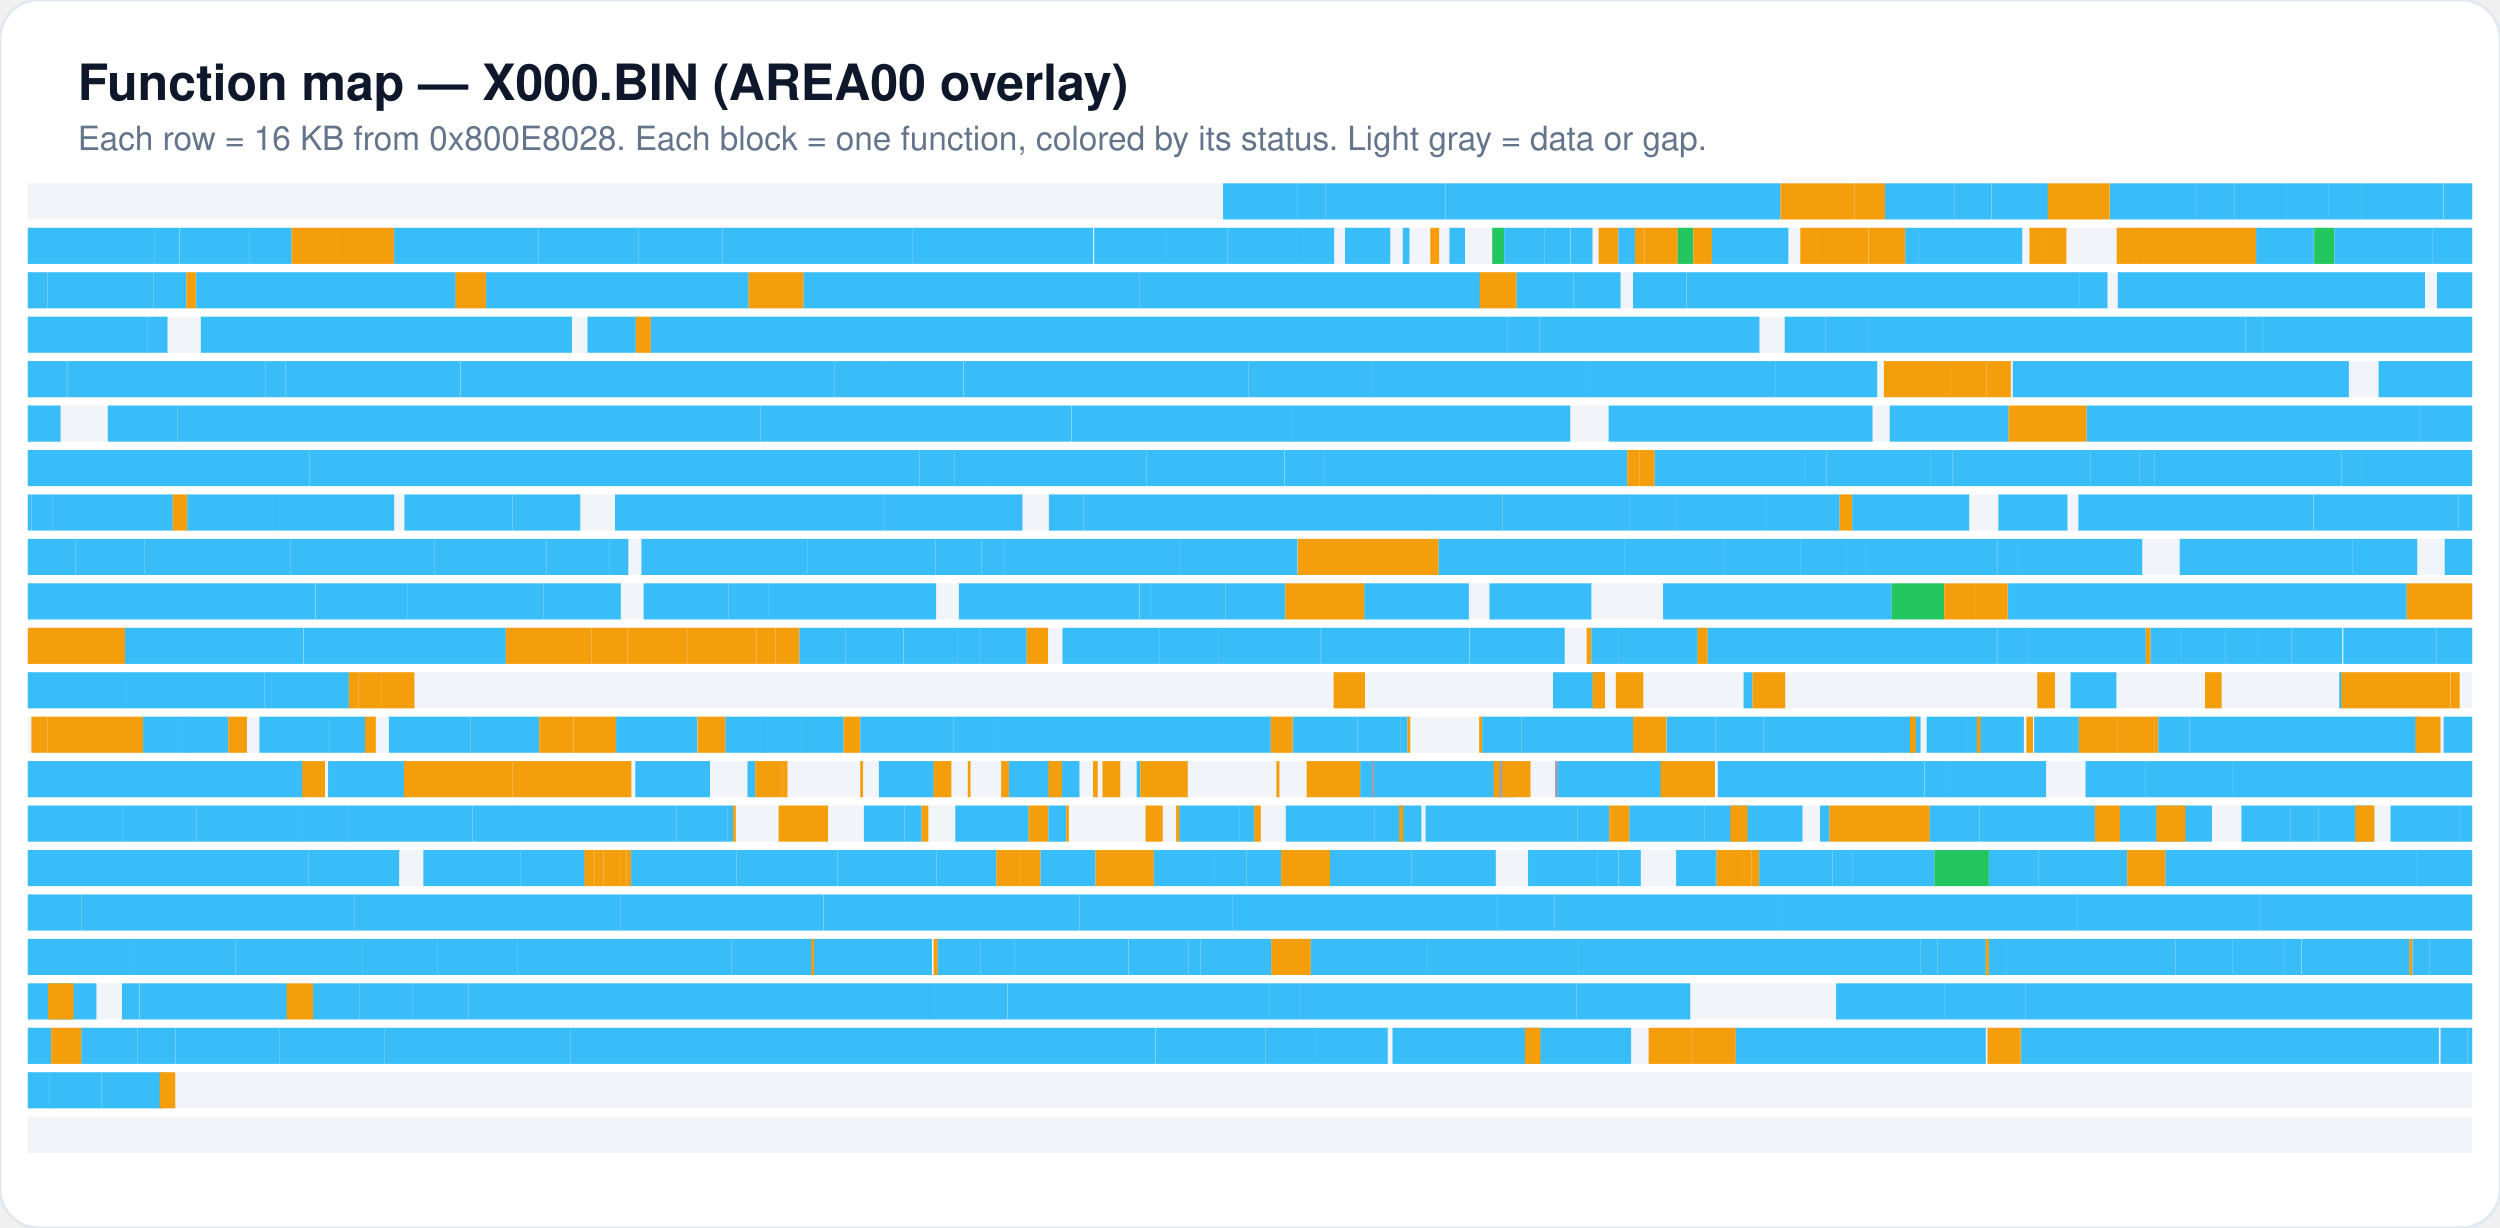
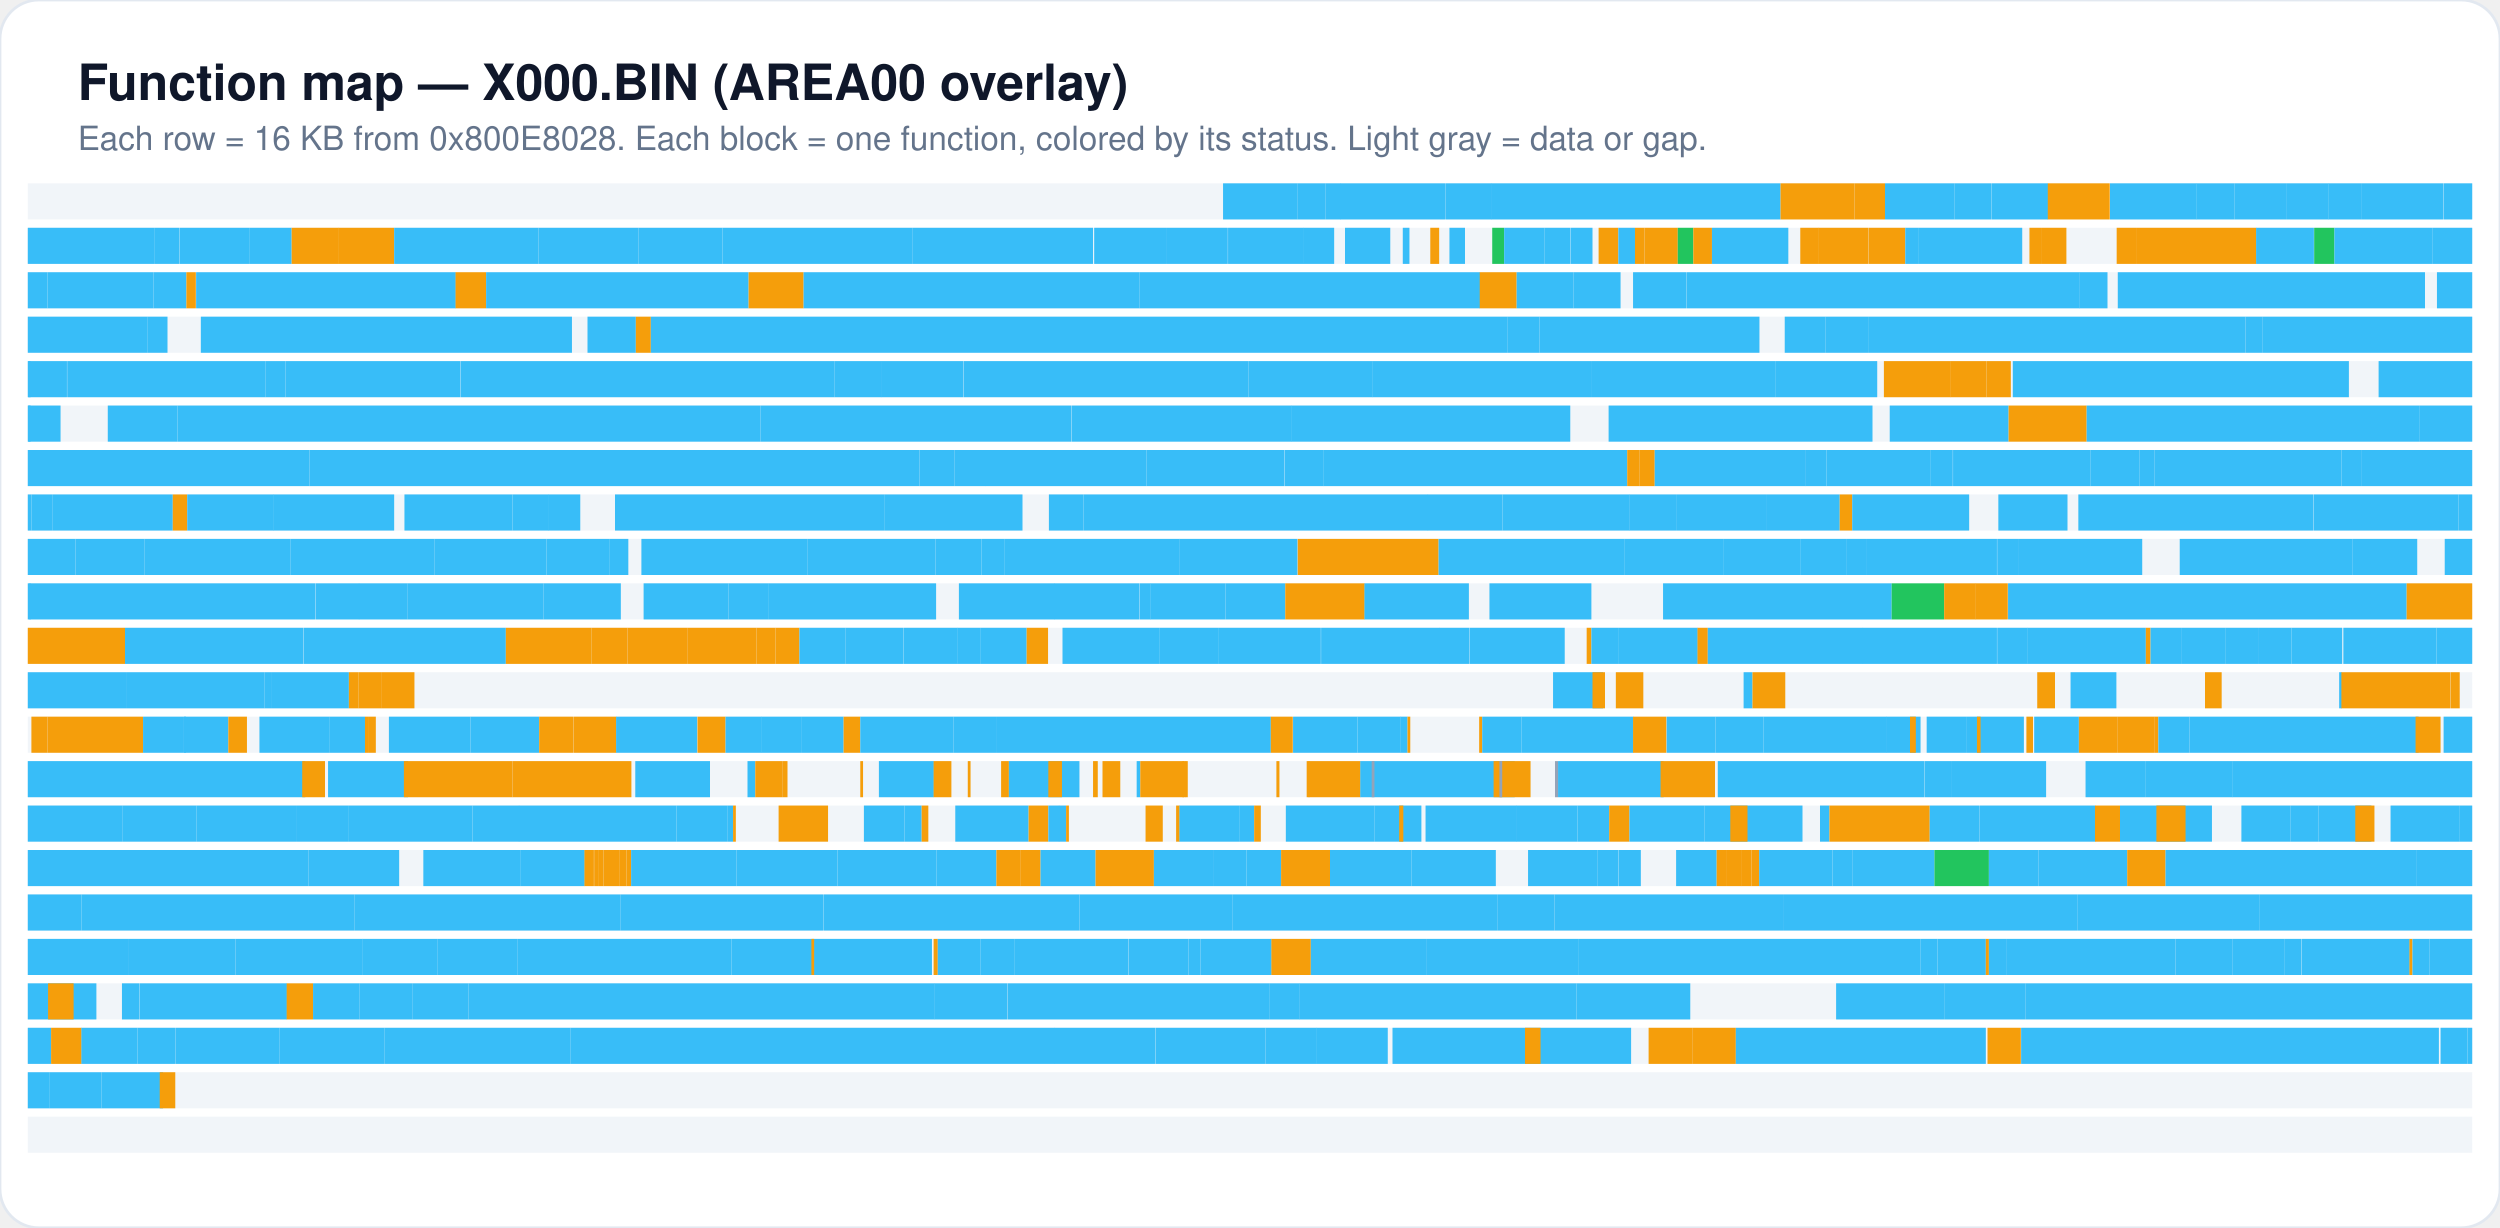
<svg xmlns="http://www.w3.org/2000/svg" width="900" height="442" viewBox="0 0 900 442" role="img" aria-label="Map of X000.BIN (AREA00 overlay)">
  <rect width="900" height="442" rx="14" fill="#ffffff" stroke="#e2e8f0" />
  <text x="28" y="36" font-family="Segoe UI,Helvetica,Arial,sans-serif" font-size="18" font-weight="700" fill="#0f172a">Function map — X000.BIN (AREA00 overlay)</text>
  <text x="28" y="54" font-family="Segoe UI,Helvetica,Arial,sans-serif" font-size="12" fill="#64748b">Each row = 16 KB from 0x800E8028. Each block = one function, colored by its status. Light gray = data or gap.</text>
  <rect x="10" y="66" width="880.0" height="13" fill="#f1f5f9" />
  <rect x="10" y="82" width="880.0" height="13" fill="#f1f5f9" />
  <rect x="10" y="98" width="880.0" height="13" fill="#f1f5f9" />
  <rect x="10" y="114" width="880.0" height="13" fill="#f1f5f9" />
  <rect x="10" y="130" width="880.0" height="13" fill="#f1f5f9" />
  <rect x="10" y="146" width="880.0" height="13" fill="#f1f5f9" />
  <rect x="10" y="162" width="880.0" height="13" fill="#f1f5f9" />
  <rect x="10" y="178" width="880.0" height="13" fill="#f1f5f9" />
  <rect x="10" y="194" width="880.0" height="13" fill="#f1f5f9" />
  <rect x="10" y="210" width="880.0" height="13" fill="#f1f5f9" />
  <rect x="10" y="226" width="880.0" height="13" fill="#f1f5f9" />
  <rect x="10" y="242" width="880.0" height="13" fill="#f1f5f9" />
  <rect x="10" y="258" width="880.0" height="13" fill="#f1f5f9" />
  <rect x="10" y="274" width="880.0" height="13" fill="#f1f5f9" />
  <rect x="10" y="290" width="880.0" height="13" fill="#f1f5f9" />
  <rect x="10" y="306" width="880.0" height="13" fill="#f1f5f9" />
  <rect x="10" y="322" width="880.0" height="13" fill="#f1f5f9" />
  <rect x="10" y="338" width="880.0" height="13" fill="#f1f5f9" />
  <rect x="10" y="354" width="880.0" height="13" fill="#f1f5f9" />
  <rect x="10" y="370" width="880.0" height="13" fill="#f1f5f9" />
  <rect x="10" y="386" width="880.0" height="13" fill="#f1f5f9" />
  <rect x="10" y="402" width="880.0" height="13" fill="#f1f5f9" />
  <rect x="440.3" y="66" width="26.9" height="13" fill="#38bdf8" />
  <rect x="467.2" y="66" width="9.9" height="13" fill="#38bdf8" />
  <rect x="477.1" y="66" width="5.4" height="13" fill="#38bdf8" />
  <rect x="482.4" y="66" width="37.8" height="13" fill="#38bdf8" />
  <rect x="520.3" y="66" width="16.8" height="13" fill="#38bdf8" />
  <rect x="537.0" y="66" width="104.0" height="13" fill="#38bdf8" />
  <rect x="641.0" y="66" width="26.6" height="13" fill="#f59e0b" />
  <rect x="667.6" y="66" width="11.0" height="13" fill="#f59e0b" />
  <rect x="678.6" y="66" width="25.1" height="13" fill="#38bdf8" />
  <rect x="703.7" y="66" width="13.3" height="13" fill="#38bdf8" />
  <rect x="717.1" y="66" width="20.2" height="13" fill="#38bdf8" />
  <rect x="737.2" y="66" width="22.3" height="13" fill="#f59e0b" />
  <rect x="759.6" y="66" width="31.2" height="13" fill="#38bdf8" />
  <rect x="790.7" y="66" width="13.8" height="13" fill="#38bdf8" />
  <rect x="804.5" y="66" width="18.5" height="13" fill="#38bdf8" />
  <rect x="823.0" y="66" width="15.3" height="13" fill="#38bdf8" />
  <rect x="838.2" y="66" width="11.8" height="13" fill="#38bdf8" />
  <rect x="850.0" y="66" width="29.6" height="13" fill="#38bdf8" />
  <rect x="879.7" y="66" width="10.3" height="13" fill="#38bdf8" />
  <rect x="10.0" y="82" width="45.5" height="13" fill="#38bdf8" />
  <rect x="55.5" y="82" width="9.0" height="13" fill="#38bdf8" />
  <rect x="64.6" y="82" width="25.1" height="13" fill="#38bdf8" />
  <rect x="89.7" y="82" width="15.3" height="13" fill="#38bdf8" />
  <rect x="105.0" y="82" width="17.0" height="13" fill="#f59e0b" />
  <rect x="121.9" y="82" width="20.0" height="13" fill="#f59e0b" />
  <rect x="141.9" y="82" width="52.0" height="13" fill="#38bdf8" />
  <rect x="193.9" y="82" width="35.9" height="13" fill="#38bdf8" />
  <rect x="229.8" y="82" width="30.3" height="13" fill="#38bdf8" />
  <rect x="260.1" y="82" width="68.3" height="13" fill="#38bdf8" />
  <rect x="328.4" y="82" width="65.1" height="13" fill="#38bdf8" />
  <rect x="393.9" y="82" width="26.2" height="13" fill="#38bdf8" />
  <rect x="420.1" y="82" width="21.9" height="13" fill="#38bdf8" />
  <rect x="442.1" y="82" width="27.1" height="13" fill="#38bdf8" />
  <rect x="469.1" y="82" width="11.2" height="13" fill="#38bdf8" />
  <rect x="484.2" y="82" width="16.3" height="13" fill="#38bdf8" />
  <rect x="505.0" y="82" width="2.4" height="13" fill="#38bdf8" />
  <rect x="514.9" y="82" width="3.2" height="13" fill="#f59e0b" />
  <rect x="521.8" y="82" width="5.6" height="13" fill="#38bdf8" />
  <rect x="537.2" y="82" width="4.3" height="13" fill="#22c55e" />
  <rect x="541.5" y="82" width="14.6" height="13" fill="#38bdf8" />
  <rect x="556.1" y="82" width="9.2" height="13" fill="#38bdf8" />
  <rect x="565.4" y="82" width="7.9" height="13" fill="#38bdf8" />
  <rect x="575.5" y="82" width="7.1" height="13" fill="#f59e0b" />
  <rect x="582.6" y="82" width="6.0" height="13" fill="#38bdf8" />
  <rect x="588.6" y="82" width="3.4" height="13" fill="#f59e0b" />
  <rect x="592.0" y="82" width="5.6" height="13" fill="#f59e0b" />
  <rect x="597.6" y="82" width="6.4" height="13" fill="#f59e0b" />
  <rect x="604.0" y="82" width="5.6" height="13" fill="#22c55e" />
  <rect x="609.6" y="82" width="6.7" height="13" fill="#f59e0b" />
  <rect x="616.3" y="82" width="27.5" height="13" fill="#38bdf8" />
  <rect x="648.1" y="82" width="6.7" height="13" fill="#f59e0b" />
  <rect x="654.7" y="82" width="18.0" height="13" fill="#f59e0b" />
  <rect x="672.8" y="82" width="13.1" height="13" fill="#f59e0b" />
  <rect x="685.9" y="82" width="4.9" height="13" fill="#38bdf8" />
  <rect x="690.8" y="82" width="25.6" height="13" fill="#38bdf8" />
  <rect x="716.4" y="82" width="11.6" height="13" fill="#38bdf8" />
  <rect x="730.6" y="82" width="4.5" height="13" fill="#f59e0b" />
  <rect x="735.1" y="82" width="8.8" height="13" fill="#f59e0b" />
  <rect x="762.0" y="82" width="7.3" height="13" fill="#f59e0b" />
  <rect x="769.3" y="82" width="43.0" height="13" fill="#f59e0b" />
  <rect x="812.2" y="82" width="20.8" height="13" fill="#38bdf8" />
  <rect x="833.1" y="82" width="7.3" height="13" fill="#22c55e" />
  <rect x="840.4" y="82" width="35.2" height="13" fill="#38bdf8" />
  <rect x="875.6" y="82" width="14.4" height="13" fill="#38bdf8" />
  <rect x="10.0" y="98" width="7.1" height="13" fill="#38bdf8" />
  <rect x="17.1" y="98" width="38.2" height="13" fill="#38bdf8" />
  <rect x="55.3" y="98" width="11.8" height="13" fill="#38bdf8" />
  <rect x="67.1" y="98" width="3.4" height="13" fill="#f59e0b" />
  <rect x="70.6" y="98" width="93.5" height="13" fill="#38bdf8" />
  <rect x="164.0" y="98" width="11.0" height="13" fill="#f59e0b" />
  <rect x="175.0" y="98" width="32.0" height="13" fill="#38bdf8" />
  <rect x="207.0" y="98" width="62.5" height="13" fill="#38bdf8" />
  <rect x="269.5" y="98" width="19.8" height="13" fill="#f59e0b" />
  <rect x="289.3" y="98" width="121.0" height="13" fill="#38bdf8" />
  <rect x="410.3" y="98" width="122.5" height="13" fill="#38bdf8" />
  <rect x="532.7" y="98" width="13.3" height="13" fill="#f59e0b" />
  <rect x="546.0" y="98" width="20.4" height="13" fill="#38bdf8" />
  <rect x="566.4" y="98" width="17.0" height="13" fill="#38bdf8" />
  <rect x="587.9" y="98" width="19.3" height="13" fill="#38bdf8" />
  <rect x="607.3" y="98" width="141.4" height="13" fill="#38bdf8" />
  <rect x="748.6" y="98" width="10.1" height="13" fill="#38bdf8" />
  <rect x="762.4" y="98" width="110.6" height="13" fill="#38bdf8" />
  <rect x="877.3" y="98" width="12.7" height="13" fill="#38bdf8" />
  <rect x="10.0" y="114" width="43.2" height="13" fill="#38bdf8" />
  <rect x="53.2" y="114" width="7.1" height="13" fill="#38bdf8" />
  <rect x="72.3" y="114" width="133.6" height="13" fill="#38bdf8" />
  <rect x="211.5" y="114" width="17.4" height="13" fill="#38bdf8" />
  <rect x="228.9" y="114" width="5.4" height="13" fill="#f59e0b" />
  <rect x="234.3" y="114" width="308.3" height="13" fill="#38bdf8" />
  <rect x="542.6" y="114" width="11.6" height="13" fill="#38bdf8" />
  <rect x="554.2" y="114" width="61.4" height="13" fill="#38bdf8" />
  <rect x="615.6" y="114" width="17.8" height="13" fill="#38bdf8" />
  <rect x="642.5" y="114" width="14.6" height="13" fill="#38bdf8" />
  <rect x="657.1" y="114" width="15.7" height="13" fill="#38bdf8" />
  <rect x="672.8" y="114" width="135.6" height="13" fill="#38bdf8" />
  <rect x="808.4" y="114" width="6.2" height="13" fill="#38bdf8" />
  <rect x="814.6" y="114" width="75.4" height="13" fill="#38bdf8" />
  <rect x="10.0" y="130" width="1.0" height="13" fill="#38bdf8" />
  <rect x="10.2" y="130" width="6.0" height="13" fill="#38bdf8" />
  <rect x="16.2" y="130" width="7.9" height="13" fill="#38bdf8" />
  <rect x="24.2" y="130" width="71.3" height="13" fill="#38bdf8" />
  <rect x="95.5" y="130" width="7.3" height="13" fill="#38bdf8" />
  <rect x="102.8" y="130" width="62.9" height="13" fill="#38bdf8" />
  <rect x="165.8" y="130" width="23.2" height="13" fill="#38bdf8" />
  <rect x="189.0" y="130" width="111.5" height="13" fill="#38bdf8" />
  <rect x="300.5" y="130" width="17.0" height="13" fill="#38bdf8" />
  <rect x="317.4" y="130" width="29.4" height="13" fill="#38bdf8" />
  <rect x="346.9" y="130" width="102.5" height="13" fill="#38bdf8" />
  <rect x="449.4" y="130" width="44.7" height="13" fill="#38bdf8" />
  <rect x="494.0" y="130" width="79.1" height="13" fill="#38bdf8" />
  <rect x="573.1" y="130" width="66.2" height="13" fill="#38bdf8" />
  <rect x="639.3" y="130" width="36.5" height="13" fill="#38bdf8" />
  <rect x="678.2" y="130" width="24.1" height="13" fill="#f59e0b" />
  <rect x="702.2" y="130" width="12.9" height="13" fill="#f59e0b" />
  <rect x="715.1" y="130" width="8.8" height="13" fill="#f59e0b" />
  <rect x="724.6" y="130" width="121.0" height="13" fill="#38bdf8" />
  <rect x="856.3" y="130" width="33.7" height="13" fill="#38bdf8" />
  <rect x="10.0" y="146" width="1.0" height="13" fill="#38bdf8" />
  <rect x="10.2" y="146" width="11.6" height="13" fill="#38bdf8" />
  <rect x="38.8" y="146" width="25.1" height="13" fill="#38bdf8" />
  <rect x="63.9" y="146" width="209.9" height="13" fill="#38bdf8" />
  <rect x="273.8" y="146" width="111.9" height="13" fill="#38bdf8" />
  <rect x="385.8" y="146" width="79.1" height="13" fill="#38bdf8" />
  <rect x="464.8" y="146" width="84.2" height="13" fill="#38bdf8" />
  <rect x="549.0" y="146" width="16.3" height="13" fill="#38bdf8" />
  <rect x="579.1" y="146" width="95.0" height="13" fill="#38bdf8" />
  <rect x="680.3" y="146" width="42.8" height="13" fill="#38bdf8" />
  <rect x="723.1" y="146" width="28.1" height="13" fill="#f59e0b" />
  <rect x="751.2" y="146" width="119.7" height="13" fill="#38bdf8" />
  <rect x="870.9" y="146" width="19.1" height="13" fill="#38bdf8" />
  <rect x="10.0" y="162" width="101.4" height="13" fill="#38bdf8" />
  <rect x="111.4" y="162" width="219.6" height="13" fill="#38bdf8" />
  <rect x="331.0" y="162" width="12.7" height="13" fill="#38bdf8" />
  <rect x="343.7" y="162" width="11.0" height="13" fill="#38bdf8" />
  <rect x="354.6" y="162" width="58.2" height="13" fill="#38bdf8" />
  <rect x="412.8" y="162" width="49.6" height="13" fill="#38bdf8" />
  <rect x="462.5" y="162" width="14.0" height="13" fill="#38bdf8" />
  <rect x="476.4" y="162" width="109.4" height="13" fill="#38bdf8" />
  <rect x="585.8" y="162" width="4.5" height="13" fill="#f59e0b" />
  <rect x="590.3" y="162" width="5.4" height="13" fill="#f59e0b" />
  <rect x="595.7" y="162" width="54.4" height="13" fill="#38bdf8" />
  <rect x="650.0" y="162" width="7.5" height="13" fill="#38bdf8" />
  <rect x="657.5" y="162" width="37.6" height="13" fill="#38bdf8" />
  <rect x="695.1" y="162" width="7.9" height="13" fill="#38bdf8" />
  <rect x="703.1" y="162" width="49.4" height="13" fill="#38bdf8" />
  <rect x="752.5" y="162" width="17.8" height="13" fill="#38bdf8" />
  <rect x="770.3" y="162" width="5.4" height="13" fill="#38bdf8" />
  <rect x="775.7" y="162" width="67.2" height="13" fill="#38bdf8" />
  <rect x="842.9" y="162" width="7.1" height="13" fill="#38bdf8" />
  <rect x="850.0" y="162" width="40.0" height="13" fill="#38bdf8" />
  <rect x="10.0" y="178" width="1.3" height="13" fill="#38bdf8" />
  <rect x="11.3" y="178" width="7.7" height="13" fill="#38bdf8" />
  <rect x="19.0" y="178" width="43.2" height="13" fill="#38bdf8" />
  <rect x="62.2" y="178" width="5.2" height="13" fill="#f59e0b" />
  <rect x="67.4" y="178" width="31.2" height="13" fill="#38bdf8" />
  <rect x="98.5" y="178" width="43.4" height="13" fill="#38bdf8" />
  <rect x="145.6" y="178" width="38.9" height="13" fill="#38bdf8" />
  <rect x="184.5" y="178" width="12.9" height="13" fill="#38bdf8" />
  <rect x="197.3" y="178" width="11.6" height="13" fill="#38bdf8" />
  <rect x="221.4" y="178" width="96.9" height="13" fill="#38bdf8" />
  <rect x="318.3" y="178" width="49.8" height="13" fill="#38bdf8" />
  <rect x="377.6" y="178" width="12.5" height="13" fill="#38bdf8" />
  <rect x="390.1" y="178" width="124.0" height="13" fill="#38bdf8" />
  <rect x="514.0" y="178" width="26.9" height="13" fill="#38bdf8" />
  <rect x="540.9" y="178" width="45.8" height="13" fill="#38bdf8" />
  <rect x="586.6" y="178" width="16.8" height="13" fill="#38bdf8" />
  <rect x="603.4" y="178" width="32.7" height="13" fill="#38bdf8" />
  <rect x="636.1" y="178" width="26.2" height="13" fill="#38bdf8" />
  <rect x="662.3" y="178" width="4.5" height="13" fill="#f59e0b" />
  <rect x="666.8" y="178" width="42.1" height="13" fill="#38bdf8" />
  <rect x="719.4" y="178" width="24.9" height="13" fill="#38bdf8" />
  <rect x="748.2" y="178" width="84.6" height="13" fill="#38bdf8" />
  <rect x="832.9" y="178" width="52.2" height="13" fill="#38bdf8" />
  <rect x="885.1" y="178" width="4.9" height="13" fill="#38bdf8" />
  <rect x="10.0" y="194" width="17.2" height="13" fill="#38bdf8" />
  <rect x="27.2" y="194" width="24.9" height="13" fill="#38bdf8" />
  <rect x="52.1" y="194" width="52.4" height="13" fill="#38bdf8" />
  <rect x="104.5" y="194" width="52.0" height="13" fill="#38bdf8" />
  <rect x="156.5" y="194" width="40.2" height="13" fill="#38bdf8" />
  <rect x="196.7" y="194" width="22.6" height="13" fill="#38bdf8" />
  <rect x="219.3" y="194" width="6.9" height="13" fill="#38bdf8" />
  <rect x="230.9" y="194" width="59.9" height="13" fill="#38bdf8" />
  <rect x="290.8" y="194" width="46.0" height="13" fill="#38bdf8" />
  <rect x="336.8" y="194" width="16.5" height="13" fill="#38bdf8" />
  <rect x="353.3" y="194" width="8.2" height="13" fill="#38bdf8" />
  <rect x="361.5" y="194" width="63.2" height="13" fill="#38bdf8" />
  <rect x="424.6" y="194" width="42.5" height="13" fill="#38bdf8" />
  <rect x="467.2" y="194" width="50.7" height="13" fill="#f59e0b" />
  <rect x="517.9" y="194" width="66.8" height="13" fill="#38bdf8" />
  <rect x="584.7" y="194" width="35.9" height="13" fill="#38bdf8" />
  <rect x="620.6" y="194" width="27.7" height="13" fill="#38bdf8" />
  <rect x="648.3" y="194" width="16.3" height="13" fill="#38bdf8" />
  <rect x="664.6" y="194" width="7.5" height="13" fill="#38bdf8" />
  <rect x="672.1" y="194" width="46.8" height="13" fill="#38bdf8" />
  <rect x="719.0" y="194" width="7.5" height="13" fill="#38bdf8" />
  <rect x="726.5" y="194" width="44.7" height="13" fill="#38bdf8" />
  <rect x="784.7" y="194" width="62.3" height="13" fill="#38bdf8" />
  <rect x="847.0" y="194" width="23.2" height="13" fill="#38bdf8" />
  <rect x="880.1" y="194" width="9.9" height="13" fill="#38bdf8" />
  <rect x="10.0" y="210" width="1.0" height="13" fill="#38bdf8" />
  <rect x="10.6" y="210" width="102.9" height="13" fill="#38bdf8" />
  <rect x="113.6" y="210" width="15.7" height="13" fill="#38bdf8" />
  <rect x="129.2" y="210" width="17.4" height="13" fill="#38bdf8" />
  <rect x="146.6" y="210" width="49.0" height="13" fill="#38bdf8" />
  <rect x="195.6" y="210" width="27.9" height="13" fill="#38bdf8" />
  <rect x="231.7" y="210" width="30.5" height="13" fill="#38bdf8" />
  <rect x="262.2" y="210" width="14.6" height="13" fill="#38bdf8" />
  <rect x="276.8" y="210" width="60.2" height="13" fill="#38bdf8" />
  <rect x="345.2" y="210" width="34.6" height="13" fill="#38bdf8" />
  <rect x="379.7" y="210" width="30.5" height="13" fill="#38bdf8" />
  <rect x="410.3" y="210" width="3.9" height="13" fill="#38bdf8" />
  <rect x="414.1" y="210" width="27.1" height="13" fill="#38bdf8" />
  <rect x="441.2" y="210" width="21.5" height="13" fill="#38bdf8" />
  <rect x="462.7" y="210" width="28.6" height="13" fill="#f59e0b" />
  <rect x="491.2" y="210" width="37.6" height="13" fill="#38bdf8" />
  <rect x="536.2" y="210" width="36.7" height="13" fill="#38bdf8" />
  <rect x="598.7" y="210" width="82.3" height="13" fill="#38bdf8" />
  <rect x="681.0" y="210" width="18.9" height="13" fill="#22c55e" />
  <rect x="699.9" y="210" width="11.4" height="13" fill="#f59e0b" />
  <rect x="711.2" y="210" width="11.6" height="13" fill="#f59e0b" />
  <rect x="722.9" y="210" width="143.5" height="13" fill="#38bdf8" />
  <rect x="866.4" y="210" width="23.6" height="13" fill="#f59e0b" />
  <rect x="10.0" y="226" width="35.0" height="13" fill="#f59e0b" />
  <rect x="45.0" y="226" width="64.2" height="13" fill="#38bdf8" />
  <rect x="109.3" y="226" width="72.8" height="13" fill="#38bdf8" />
  <rect x="182.1" y="226" width="30.9" height="13" fill="#f59e0b" />
  <rect x="213.0" y="226" width="12.9" height="13" fill="#f59e0b" />
  <rect x="225.9" y="226" width="21.5" height="13" fill="#f59e0b" />
  <rect x="247.4" y="226" width="24.9" height="13" fill="#f59e0b" />
  <rect x="272.3" y="226" width="6.9" height="13" fill="#f59e0b" />
  <rect x="279.2" y="226" width="8.6" height="13" fill="#f59e0b" />
  <rect x="287.8" y="226" width="16.5" height="13" fill="#38bdf8" />
  <rect x="304.3" y="226" width="20.8" height="13" fill="#38bdf8" />
  <rect x="325.2" y="226" width="19.6" height="13" fill="#38bdf8" />
  <rect x="344.7" y="226" width="8.4" height="13" fill="#38bdf8" />
  <rect x="353.1" y="226" width="16.5" height="13" fill="#38bdf8" />
  <rect x="369.6" y="226" width="7.7" height="13" fill="#f59e0b" />
  <rect x="382.5" y="226" width="34.8" height="13" fill="#38bdf8" />
  <rect x="417.3" y="226" width="21.5" height="13" fill="#38bdf8" />
  <rect x="438.8" y="226" width="36.7" height="13" fill="#38bdf8" />
  <rect x="475.6" y="226" width="42.8" height="13" fill="#38bdf8" />
  <rect x="518.3" y="226" width="10.7" height="13" fill="#38bdf8" />
  <rect x="529.1" y="226" width="34.2" height="13" fill="#38bdf8" />
  <rect x="571.2" y="226" width="1.7" height="13" fill="#f59e0b" />
  <rect x="572.9" y="226" width="9.9" height="13" fill="#38bdf8" />
  <rect x="582.8" y="226" width="28.4" height="13" fill="#38bdf8" />
  <rect x="611.1" y="226" width="3.7" height="13" fill="#f59e0b" />
  <rect x="614.8" y="226" width="55.9" height="13" fill="#38bdf8" />
  <rect x="670.6" y="226" width="48.3" height="13" fill="#38bdf8" />
  <rect x="719.0" y="226" width="11.0" height="13" fill="#38bdf8" />
  <rect x="729.9" y="226" width="38.7" height="13" fill="#38bdf8" />
  <rect x="768.6" y="226" width="3.9" height="13" fill="#38bdf8" />
  <rect x="772.5" y="226" width="1.7" height="13" fill="#f59e0b" />
  <rect x="774.2" y="226" width="11.0" height="13" fill="#38bdf8" />
  <rect x="785.2" y="226" width="16.1" height="13" fill="#38bdf8" />
  <rect x="801.3" y="226" width="11.6" height="13" fill="#38bdf8" />
  <rect x="812.9" y="226" width="12.0" height="13" fill="#38bdf8" />
  <rect x="824.9" y="226" width="18.3" height="13" fill="#38bdf8" />
  <rect x="843.6" y="226" width="33.5" height="13" fill="#38bdf8" />
  <rect x="877.1" y="226" width="12.9" height="13" fill="#38bdf8" />
  <rect x="10.0" y="242" width="35.7" height="13" fill="#38bdf8" />
  <rect x="45.7" y="242" width="49.6" height="13" fill="#38bdf8" />
  <rect x="95.3" y="242" width="2.6" height="13" fill="#38bdf8" />
  <rect x="97.9" y="242" width="27.7" height="13" fill="#38bdf8" />
  <rect x="125.6" y="242" width="3.4" height="13" fill="#f59e0b" />
  <rect x="129.0" y="242" width="8.2" height="13" fill="#f59e0b" />
  <rect x="137.2" y="242" width="8.6" height="13" fill="#f59e0b" />
  <rect x="145.8" y="242" width="3.4" height="13" fill="#f59e0b" />
-   <rect x="480.1" y="242" width="5.2" height="13" fill="#f59e0b" />
-   <rect x="485.2" y="242" width="6.2" height="13" fill="#f59e0b" />
  <rect x="559.1" y="242" width="18.0" height="13" fill="#38bdf8" />
  <rect x="573.3" y="242" width="4.5" height="13" fill="#f59e0b" />
  <rect x="581.7" y="242" width="9.9" height="13" fill="#f59e0b" />
  <rect x="627.7" y="242" width="3.2" height="13" fill="#38bdf8" />
  <rect x="630.9" y="242" width="11.8" height="13" fill="#f59e0b" />
  <rect x="733.4" y="242" width="6.4" height="13" fill="#f59e0b" />
  <rect x="745.4" y="242" width="16.5" height="13" fill="#38bdf8" />
  <rect x="793.8" y="242" width="6.0" height="13" fill="#f59e0b" />
  <rect x="842.1" y="242" width="1.0" height="13" fill="#38bdf8" />
  <rect x="842.9" y="242" width="39.3" height="13" fill="#f59e0b" />
  <rect x="882.3" y="242" width="3.2" height="13" fill="#f59e0b" />
  <rect x="11.3" y="258" width="5.8" height="13" fill="#f59e0b" />
  <rect x="17.1" y="258" width="34.4" height="13" fill="#f59e0b" />
  <rect x="51.5" y="258" width="14.4" height="13" fill="#38bdf8" />
  <rect x="65.9" y="258" width="1.0" height="13" fill="#38bdf8" />
  <rect x="66.3" y="258" width="15.9" height="13" fill="#38bdf8" />
  <rect x="82.2" y="258" width="6.7" height="13" fill="#f59e0b" />
  <rect x="93.4" y="258" width="25.1" height="13" fill="#38bdf8" />
  <rect x="118.5" y="258" width="12.9" height="13" fill="#38bdf8" />
  <rect x="131.4" y="258" width="1.1" height="13" fill="#f59e0b" />
  <rect x="132.5" y="258" width="2.8" height="13" fill="#f59e0b" />
  <rect x="140.0" y="258" width="29.4" height="13" fill="#38bdf8" />
  <rect x="169.4" y="258" width="24.7" height="13" fill="#38bdf8" />
  <rect x="194.1" y="258" width="12.2" height="13" fill="#f59e0b" />
  <rect x="206.4" y="258" width="15.5" height="13" fill="#f59e0b" />
  <rect x="221.8" y="258" width="29.2" height="13" fill="#38bdf8" />
  <rect x="251.1" y="258" width="10.1" height="13" fill="#f59e0b" />
  <rect x="261.2" y="258" width="12.9" height="13" fill="#38bdf8" />
  <rect x="274.0" y="258" width="14.4" height="13" fill="#38bdf8" />
  <rect x="288.4" y="258" width="15.3" height="13" fill="#38bdf8" />
  <rect x="303.7" y="258" width="6.0" height="13" fill="#f59e0b" />
  <rect x="309.7" y="258" width="33.5" height="13" fill="#38bdf8" />
  <rect x="343.2" y="258" width="15.7" height="13" fill="#38bdf8" />
  <rect x="358.9" y="258" width="98.6" height="13" fill="#38bdf8" />
  <rect x="457.5" y="258" width="7.9" height="13" fill="#f59e0b" />
  <rect x="465.5" y="258" width="23.2" height="13" fill="#38bdf8" />
  <rect x="488.7" y="258" width="15.5" height="13" fill="#38bdf8" />
  <rect x="504.1" y="258" width="2.6" height="13" fill="#38bdf8" />
  <rect x="506.7" y="258" width="1.0" height="13" fill="#f59e0b" />
  <rect x="532.5" y="258" width="1.1" height="13" fill="#f59e0b" />
  <rect x="533.6" y="258" width="14.2" height="13" fill="#38bdf8" />
  <rect x="547.8" y="258" width="40.2" height="13" fill="#38bdf8" />
  <rect x="587.9" y="258" width="12.0" height="13" fill="#f59e0b" />
  <rect x="600.0" y="258" width="17.6" height="13" fill="#38bdf8" />
  <rect x="617.6" y="258" width="17.2" height="13" fill="#38bdf8" />
  <rect x="634.8" y="258" width="44.5" height="13" fill="#38bdf8" />
  <rect x="679.2" y="258" width="12.2" height="13" fill="#38bdf8" />
  <rect x="687.6" y="258" width="2.1" height="13" fill="#f59e0b" />
  <rect x="693.6" y="258" width="14.2" height="13" fill="#38bdf8" />
  <rect x="707.8" y="258" width="20.8" height="13" fill="#38bdf8" />
  <rect x="711.7" y="258" width="1.3" height="13" fill="#f59e0b" />
  <rect x="729.5" y="258" width="2.4" height="13" fill="#f59e0b" />
  <rect x="732.3" y="258" width="16.1" height="13" fill="#38bdf8" />
  <rect x="748.4" y="258" width="14.0" height="13" fill="#f59e0b" />
  <rect x="762.4" y="258" width="13.1" height="13" fill="#f59e0b" />
  <rect x="775.5" y="258" width="1.5" height="13" fill="#f59e0b" />
  <rect x="777.0" y="258" width="11.2" height="13" fill="#38bdf8" />
  <rect x="788.2" y="258" width="82.5" height="13" fill="#38bdf8" />
  <rect x="869.6" y="258" width="9.0" height="13" fill="#f59e0b" />
  <rect x="879.7" y="258" width="10.3" height="13" fill="#38bdf8" />
  <rect x="10.0" y="274" width="99.9" height="13" fill="#38bdf8" />
  <rect x="108.8" y="274" width="8.2" height="13" fill="#f59e0b" />
  <rect x="118.1" y="274" width="28.8" height="13" fill="#38bdf8" />
  <rect x="145.4" y="274" width="39.1" height="13" fill="#f59e0b" />
  <rect x="184.5" y="274" width="42.8" height="13" fill="#f59e0b" />
  <rect x="228.7" y="274" width="26.9" height="13" fill="#38bdf8" />
  <rect x="269.1" y="274" width="2.8" height="13" fill="#38bdf8" />
  <rect x="271.9" y="274" width="9.9" height="13" fill="#f59e0b" />
  <rect x="281.8" y="274" width="1.7" height="13" fill="#f59e0b" />
  <rect x="309.7" y="274" width="1.0" height="13" fill="#f59e0b" />
  <rect x="316.4" y="274" width="19.8" height="13" fill="#38bdf8" />
  <rect x="336.1" y="274" width="6.4" height="13" fill="#f59e0b" />
  <rect x="348.4" y="274" width="1.0" height="13" fill="#f59e0b" />
  <rect x="360.4" y="274" width="2.8" height="13" fill="#f59e0b" />
  <rect x="363.2" y="274" width="25.4" height="13" fill="#38bdf8" />
  <rect x="377.4" y="274" width="4.9" height="13" fill="#f59e0b" />
  <rect x="393.5" y="274" width="1.7" height="13" fill="#f59e0b" />
  <rect x="396.9" y="274" width="6.4" height="13" fill="#f59e0b" />
  <rect x="409.2" y="274" width="1.3" height="13" fill="#38bdf8" />
  <rect x="410.5" y="274" width="15.7" height="13" fill="#f59e0b" />
  <rect x="425.7" y="274" width="1.0" height="13" fill="#f59e0b" />
  <rect x="426.6" y="274" width="1.0" height="13" fill="#f59e0b" />
  <rect x="459.5" y="274" width="1.1" height="13" fill="#f59e0b" />
  <rect x="470.4" y="274" width="1.0" height="13" fill="#f59e0b" />
  <rect x="471.1" y="274" width="18.7" height="13" fill="#f59e0b" />
  <rect x="489.7" y="274" width="55.6" height="13" fill="#38bdf8" />
  <rect x="493.8" y="274" width="1.0" height="13" fill="#94a3b8" />
  <rect x="537.7" y="274" width="13.3" height="13" fill="#f59e0b" />
  <rect x="539.8" y="274" width="1.0" height="13" fill="#94a3b8" />
  <rect x="559.8" y="274" width="1.1" height="13" fill="#94a3b8" />
  <rect x="560.9" y="274" width="38.0" height="13" fill="#38bdf8" />
  <rect x="597.8" y="274" width="19.6" height="13" fill="#f59e0b" />
  <rect x="618.4" y="274" width="74.3" height="13" fill="#38bdf8" />
  <rect x="692.8" y="274" width="9.9" height="13" fill="#38bdf8" />
  <rect x="702.7" y="274" width="33.9" height="13" fill="#38bdf8" />
  <rect x="750.8" y="274" width="21.7" height="13" fill="#38bdf8" />
  <rect x="772.5" y="274" width="31.2" height="13" fill="#38bdf8" />
  <rect x="803.6" y="274" width="86.4" height="13" fill="#38bdf8" />
  <rect x="10.0" y="290" width="17.0" height="13" fill="#38bdf8" />
  <rect x="27.0" y="290" width="17.2" height="13" fill="#38bdf8" />
  <rect x="44.2" y="290" width="26.6" height="13" fill="#38bdf8" />
  <rect x="70.8" y="290" width="36.1" height="13" fill="#38bdf8" />
  <rect x="106.9" y="290" width="18.7" height="13" fill="#38bdf8" />
  <rect x="125.6" y="290" width="44.5" height="13" fill="#38bdf8" />
  <rect x="170.1" y="290" width="16.8" height="13" fill="#38bdf8" />
  <rect x="186.8" y="290" width="56.7" height="13" fill="#38bdf8" />
  <rect x="243.5" y="290" width="18.5" height="13" fill="#38bdf8" />
  <rect x="262.0" y="290" width="1.9" height="13" fill="#38bdf8" />
  <rect x="263.9" y="290" width="1.0" height="13" fill="#f59e0b" />
  <rect x="280.3" y="290" width="17.8" height="13" fill="#f59e0b" />
  <rect x="311.0" y="290" width="14.6" height="13" fill="#38bdf8" />
  <rect x="325.6" y="290" width="6.2" height="13" fill="#38bdf8" />
  <rect x="331.8" y="290" width="2.4" height="13" fill="#f59e0b" />
  <rect x="343.9" y="290" width="26.4" height="13" fill="#38bdf8" />
  <rect x="370.3" y="290" width="7.1" height="13" fill="#f59e0b" />
  <rect x="377.4" y="290" width="3.9" height="13" fill="#38bdf8" />
  <rect x="381.2" y="290" width="2.6" height="13" fill="#38bdf8" />
  <rect x="383.8" y="290" width="1.0" height="13" fill="#f59e0b" />
  <rect x="412.4" y="290" width="6.2" height="13" fill="#f59e0b" />
  <rect x="423.4" y="290" width="1.3" height="13" fill="#f59e0b" />
  <rect x="424.6" y="290" width="21.5" height="13" fill="#38bdf8" />
  <rect x="446.1" y="290" width="5.4" height="13" fill="#38bdf8" />
  <rect x="451.5" y="290" width="2.4" height="13" fill="#f59e0b" />
  <rect x="462.9" y="290" width="32.0" height="13" fill="#38bdf8" />
  <rect x="494.9" y="290" width="16.8" height="13" fill="#38bdf8" />
  <rect x="503.7" y="290" width="1.5" height="13" fill="#f59e0b" />
  <rect x="513.2" y="290" width="32.9" height="13" fill="#38bdf8" />
  <rect x="546.0" y="290" width="21.9" height="13" fill="#38bdf8" />
  <rect x="567.9" y="290" width="11.4" height="13" fill="#38bdf8" />
  <rect x="579.3" y="290" width="3.9" height="13" fill="#f59e0b" />
  <rect x="583.2" y="290" width="3.4" height="13" fill="#f59e0b" />
  <rect x="586.6" y="290" width="27.1" height="13" fill="#38bdf8" />
  <rect x="613.7" y="290" width="35.2" height="13" fill="#38bdf8" />
  <rect x="622.9" y="290" width="6.2" height="13" fill="#f59e0b" />
  <rect x="655.2" y="290" width="3.4" height="13" fill="#38bdf8" />
  <rect x="658.6" y="290" width="36.1" height="13" fill="#f59e0b" />
  <rect x="694.7" y="290" width="18.0" height="13" fill="#38bdf8" />
  <rect x="712.8" y="290" width="41.5" height="13" fill="#38bdf8" />
  <rect x="754.2" y="290" width="9.0" height="13" fill="#f59e0b" />
  <rect x="763.2" y="290" width="33.1" height="13" fill="#38bdf8" />
  <rect x="776.3" y="290" width="10.5" height="13" fill="#f59e0b" />
  <rect x="806.9" y="290" width="17.6" height="13" fill="#38bdf8" />
  <rect x="824.5" y="290" width="10.1" height="13" fill="#38bdf8" />
  <rect x="834.6" y="290" width="19.1" height="13" fill="#38bdf8" />
  <rect x="847.9" y="290" width="6.9" height="13" fill="#f59e0b" />
  <rect x="860.6" y="290" width="24.7" height="13" fill="#38bdf8" />
  <rect x="885.3" y="290" width="4.7" height="13" fill="#38bdf8" />
  <rect x="10.0" y="306" width="101.0" height="13" fill="#38bdf8" />
  <rect x="111.0" y="306" width="32.7" height="13" fill="#38bdf8" />
  <rect x="152.4" y="306" width="16.8" height="13" fill="#38bdf8" />
  <rect x="169.2" y="306" width="18.3" height="13" fill="#38bdf8" />
  <rect x="187.5" y="306" width="23.0" height="13" fill="#38bdf8" />
  <rect x="210.4" y="306" width="3.4" height="13" fill="#f59e0b" />
  <rect x="213.9" y="306" width="1.7" height="13" fill="#f59e0b" />
  <rect x="215.6" y="306" width="1.7" height="13" fill="#f59e0b" />
  <rect x="217.3" y="306" width="5.6" height="13" fill="#f59e0b" />
  <rect x="222.9" y="306" width="2.6" height="13" fill="#f59e0b" />
  <rect x="225.5" y="306" width="1.7" height="13" fill="#f59e0b" />
  <rect x="227.2" y="306" width="38.0" height="13" fill="#38bdf8" />
  <rect x="265.2" y="306" width="36.3" height="13" fill="#38bdf8" />
  <rect x="301.5" y="306" width="35.7" height="13" fill="#38bdf8" />
  <rect x="337.2" y="306" width="21.5" height="13" fill="#38bdf8" />
  <rect x="358.7" y="306" width="8.8" height="13" fill="#f59e0b" />
  <rect x="367.5" y="306" width="7.1" height="13" fill="#f59e0b" />
  <rect x="374.6" y="306" width="19.8" height="13" fill="#38bdf8" />
  <rect x="394.4" y="306" width="5.6" height="13" fill="#f59e0b" />
  <rect x="399.9" y="306" width="15.5" height="13" fill="#f59e0b" />
  <rect x="415.4" y="306" width="21.3" height="13" fill="#38bdf8" />
  <rect x="436.7" y="306" width="12.0" height="13" fill="#38bdf8" />
  <rect x="448.7" y="306" width="12.5" height="13" fill="#38bdf8" />
  <rect x="461.2" y="306" width="8.6" height="13" fill="#f59e0b" />
  <rect x="469.8" y="306" width="9.0" height="13" fill="#f59e0b" />
  <rect x="478.8" y="306" width="29.4" height="13" fill="#38bdf8" />
  <rect x="508.2" y="306" width="30.3" height="13" fill="#38bdf8" />
  <rect x="550.1" y="306" width="24.9" height="13" fill="#38bdf8" />
  <rect x="575.0" y="306" width="7.7" height="13" fill="#38bdf8" />
  <rect x="582.8" y="306" width="7.9" height="13" fill="#38bdf8" />
  <rect x="603.4" y="306" width="14.6" height="13" fill="#38bdf8" />
  <rect x="618.0" y="306" width="3.7" height="13" fill="#f59e0b" />
  <rect x="621.7" y="306" width="5.2" height="13" fill="#f59e0b" />
  <rect x="626.8" y="306" width="3.7" height="13" fill="#f59e0b" />
  <rect x="630.5" y="306" width="2.8" height="13" fill="#f59e0b" />
  <rect x="633.3" y="306" width="26.4" height="13" fill="#38bdf8" />
  <rect x="659.7" y="306" width="7.1" height="13" fill="#38bdf8" />
  <rect x="666.8" y="306" width="29.6" height="13" fill="#38bdf8" />
  <rect x="696.4" y="306" width="19.6" height="13" fill="#22c55e" />
  <rect x="716.0" y="306" width="17.8" height="13" fill="#38bdf8" />
  <rect x="733.8" y="306" width="15.0" height="13" fill="#38bdf8" />
  <rect x="748.8" y="306" width="17.0" height="13" fill="#38bdf8" />
  <rect x="765.8" y="306" width="13.8" height="13" fill="#f59e0b" />
  <rect x="779.6" y="306" width="90.2" height="13" fill="#38bdf8" />
  <rect x="869.8" y="306" width="20.2" height="13" fill="#38bdf8" />
  <rect x="10.0" y="322" width="19.3" height="13" fill="#38bdf8" />
  <rect x="29.3" y="322" width="98.4" height="13" fill="#38bdf8" />
  <rect x="127.7" y="322" width="95.6" height="13" fill="#38bdf8" />
  <rect x="223.3" y="322" width="73.0" height="13" fill="#38bdf8" />
  <rect x="296.4" y="322" width="92.2" height="13" fill="#38bdf8" />
  <rect x="388.6" y="322" width="55.2" height="13" fill="#38bdf8" />
  <rect x="443.8" y="322" width="95.4" height="13" fill="#38bdf8" />
  <rect x="539.2" y="322" width="20.4" height="13" fill="#38bdf8" />
  <rect x="559.6" y="322" width="82.3" height="13" fill="#38bdf8" />
  <rect x="641.9" y="322" width="105.9" height="13" fill="#38bdf8" />
  <rect x="747.8" y="322" width="65.5" height="13" fill="#38bdf8" />
  <rect x="813.3" y="322" width="76.7" height="13" fill="#38bdf8" />
  <rect x="10.0" y="338" width="36.1" height="13" fill="#38bdf8" />
  <rect x="46.1" y="338" width="38.7" height="13" fill="#38bdf8" />
  <rect x="84.8" y="338" width="45.8" height="13" fill="#38bdf8" />
  <rect x="130.5" y="338" width="27.1" height="13" fill="#38bdf8" />
  <rect x="157.6" y="338" width="28.6" height="13" fill="#38bdf8" />
  <rect x="186.2" y="338" width="77.1" height="13" fill="#38bdf8" />
  <rect x="263.3" y="338" width="72.2" height="13" fill="#38bdf8" />
  <rect x="292.1" y="338" width="1.0" height="13" fill="#f59e0b" />
  <rect x="336.1" y="338" width="1.5" height="13" fill="#f59e0b" />
  <rect x="337.6" y="338" width="15.3" height="13" fill="#38bdf8" />
  <rect x="352.9" y="338" width="12.2" height="13" fill="#38bdf8" />
  <rect x="365.1" y="338" width="41.2" height="13" fill="#38bdf8" />
  <rect x="406.4" y="338" width="21.5" height="13" fill="#38bdf8" />
  <rect x="427.9" y="338" width="4.3" height="13" fill="#38bdf8" />
  <rect x="432.2" y="338" width="25.6" height="13" fill="#38bdf8" />
  <rect x="457.7" y="338" width="14.2" height="13" fill="#f59e0b" />
  <rect x="471.9" y="338" width="41.5" height="13" fill="#38bdf8" />
  <rect x="513.4" y="338" width="55.0" height="13" fill="#38bdf8" />
  <rect x="568.4" y="338" width="63.4" height="13" fill="#38bdf8" />
  <rect x="631.8" y="338" width="59.5" height="13" fill="#38bdf8" />
  <rect x="691.3" y="338" width="6.2" height="13" fill="#38bdf8" />
  <rect x="697.5" y="338" width="17.4" height="13" fill="#38bdf8" />
  <rect x="714.9" y="338" width="1.1" height="13" fill="#f59e0b" />
  <rect x="716.0" y="338" width="6.2" height="13" fill="#38bdf8" />
  <rect x="722.2" y="338" width="61.0" height="13" fill="#38bdf8" />
  <rect x="783.2" y="338" width="20.4" height="13" fill="#38bdf8" />
  <rect x="803.6" y="338" width="18.7" height="13" fill="#38bdf8" />
  <rect x="822.3" y="338" width="6.2" height="13" fill="#38bdf8" />
  <rect x="828.6" y="338" width="38.9" height="13" fill="#38bdf8" />
  <rect x="867.4" y="338" width="1.1" height="13" fill="#f59e0b" />
  <rect x="868.5" y="338" width="6.2" height="13" fill="#38bdf8" />
  <rect x="874.7" y="338" width="15.3" height="13" fill="#38bdf8" />
  <rect x="10.0" y="354" width="24.7" height="13" fill="#38bdf8" />
  <rect x="17.3" y="354" width="9.2" height="13" fill="#f59e0b" />
  <rect x="43.9" y="354" width="6.2" height="13" fill="#38bdf8" />
  <rect x="50.2" y="354" width="53.1" height="13" fill="#38bdf8" />
  <rect x="103.2" y="354" width="9.5" height="13" fill="#f59e0b" />
  <rect x="112.7" y="354" width="16.8" height="13" fill="#38bdf8" />
  <rect x="129.5" y="354" width="18.9" height="13" fill="#38bdf8" />
  <rect x="148.4" y="354" width="20.2" height="13" fill="#38bdf8" />
  <rect x="168.6" y="354" width="167.8" height="13" fill="#38bdf8" />
  <rect x="336.3" y="354" width="26.4" height="13" fill="#38bdf8" />
  <rect x="362.8" y="354" width="94.1" height="13" fill="#38bdf8" />
  <rect x="456.9" y="354" width="11.0" height="13" fill="#38bdf8" />
  <rect x="467.8" y="354" width="99.7" height="13" fill="#38bdf8" />
  <rect x="567.5" y="354" width="41.0" height="13" fill="#38bdf8" />
  <rect x="661.0" y="354" width="38.9" height="13" fill="#38bdf8" />
  <rect x="699.9" y="354" width="29.2" height="13" fill="#38bdf8" />
  <rect x="729.1" y="354" width="160.9" height="13" fill="#38bdf8" />
  <rect x="10.0" y="370" width="8.4" height="13" fill="#38bdf8" />
  <rect x="18.4" y="370" width="11.0" height="13" fill="#f59e0b" />
  <rect x="29.3" y="370" width="20.2" height="13" fill="#38bdf8" />
  <rect x="49.5" y="370" width="13.5" height="13" fill="#38bdf8" />
  <rect x="63.1" y="370" width="37.6" height="13" fill="#38bdf8" />
  <rect x="100.7" y="370" width="37.8" height="13" fill="#38bdf8" />
  <rect x="138.5" y="370" width="36.1" height="13" fill="#38bdf8" />
  <rect x="174.6" y="370" width="30.7" height="13" fill="#38bdf8" />
  <rect x="205.3" y="370" width="174.5" height="13" fill="#38bdf8" />
  <rect x="379.7" y="370" width="36.3" height="13" fill="#38bdf8" />
  <rect x="416.1" y="370" width="39.5" height="13" fill="#38bdf8" />
  <rect x="455.6" y="370" width="18.3" height="13" fill="#38bdf8" />
  <rect x="473.8" y="370" width="25.8" height="13" fill="#38bdf8" />
  <rect x="501.3" y="370" width="85.9" height="13" fill="#38bdf8" />
  <rect x="549.0" y="370" width="5.6" height="13" fill="#f59e0b" />
  <rect x="593.5" y="370" width="15.9" height="13" fill="#f59e0b" />
  <rect x="609.4" y="370" width="15.5" height="13" fill="#f59e0b" />
  <rect x="624.9" y="370" width="90.0" height="13" fill="#38bdf8" />
  <rect x="715.5" y="370" width="12.0" height="13" fill="#f59e0b" />
  <rect x="727.6" y="370" width="46.4" height="13" fill="#38bdf8" />
  <rect x="774.0" y="370" width="104.0" height="13" fill="#38bdf8" />
  <rect x="878.6" y="370" width="9.7" height="13" fill="#38bdf8" />
  <rect x="888.3" y="370" width="1.7" height="13" fill="#38bdf8" />
  <rect x="10.0" y="386" width="7.7" height="13" fill="#38bdf8" />
  <rect x="17.7" y="386" width="18.9" height="13" fill="#38bdf8" />
  <rect x="36.6" y="386" width="22.1" height="13" fill="#38bdf8" />
  <rect x="57.5" y="386" width="5.6" height="13" fill="#f59e0b" />
</svg>
